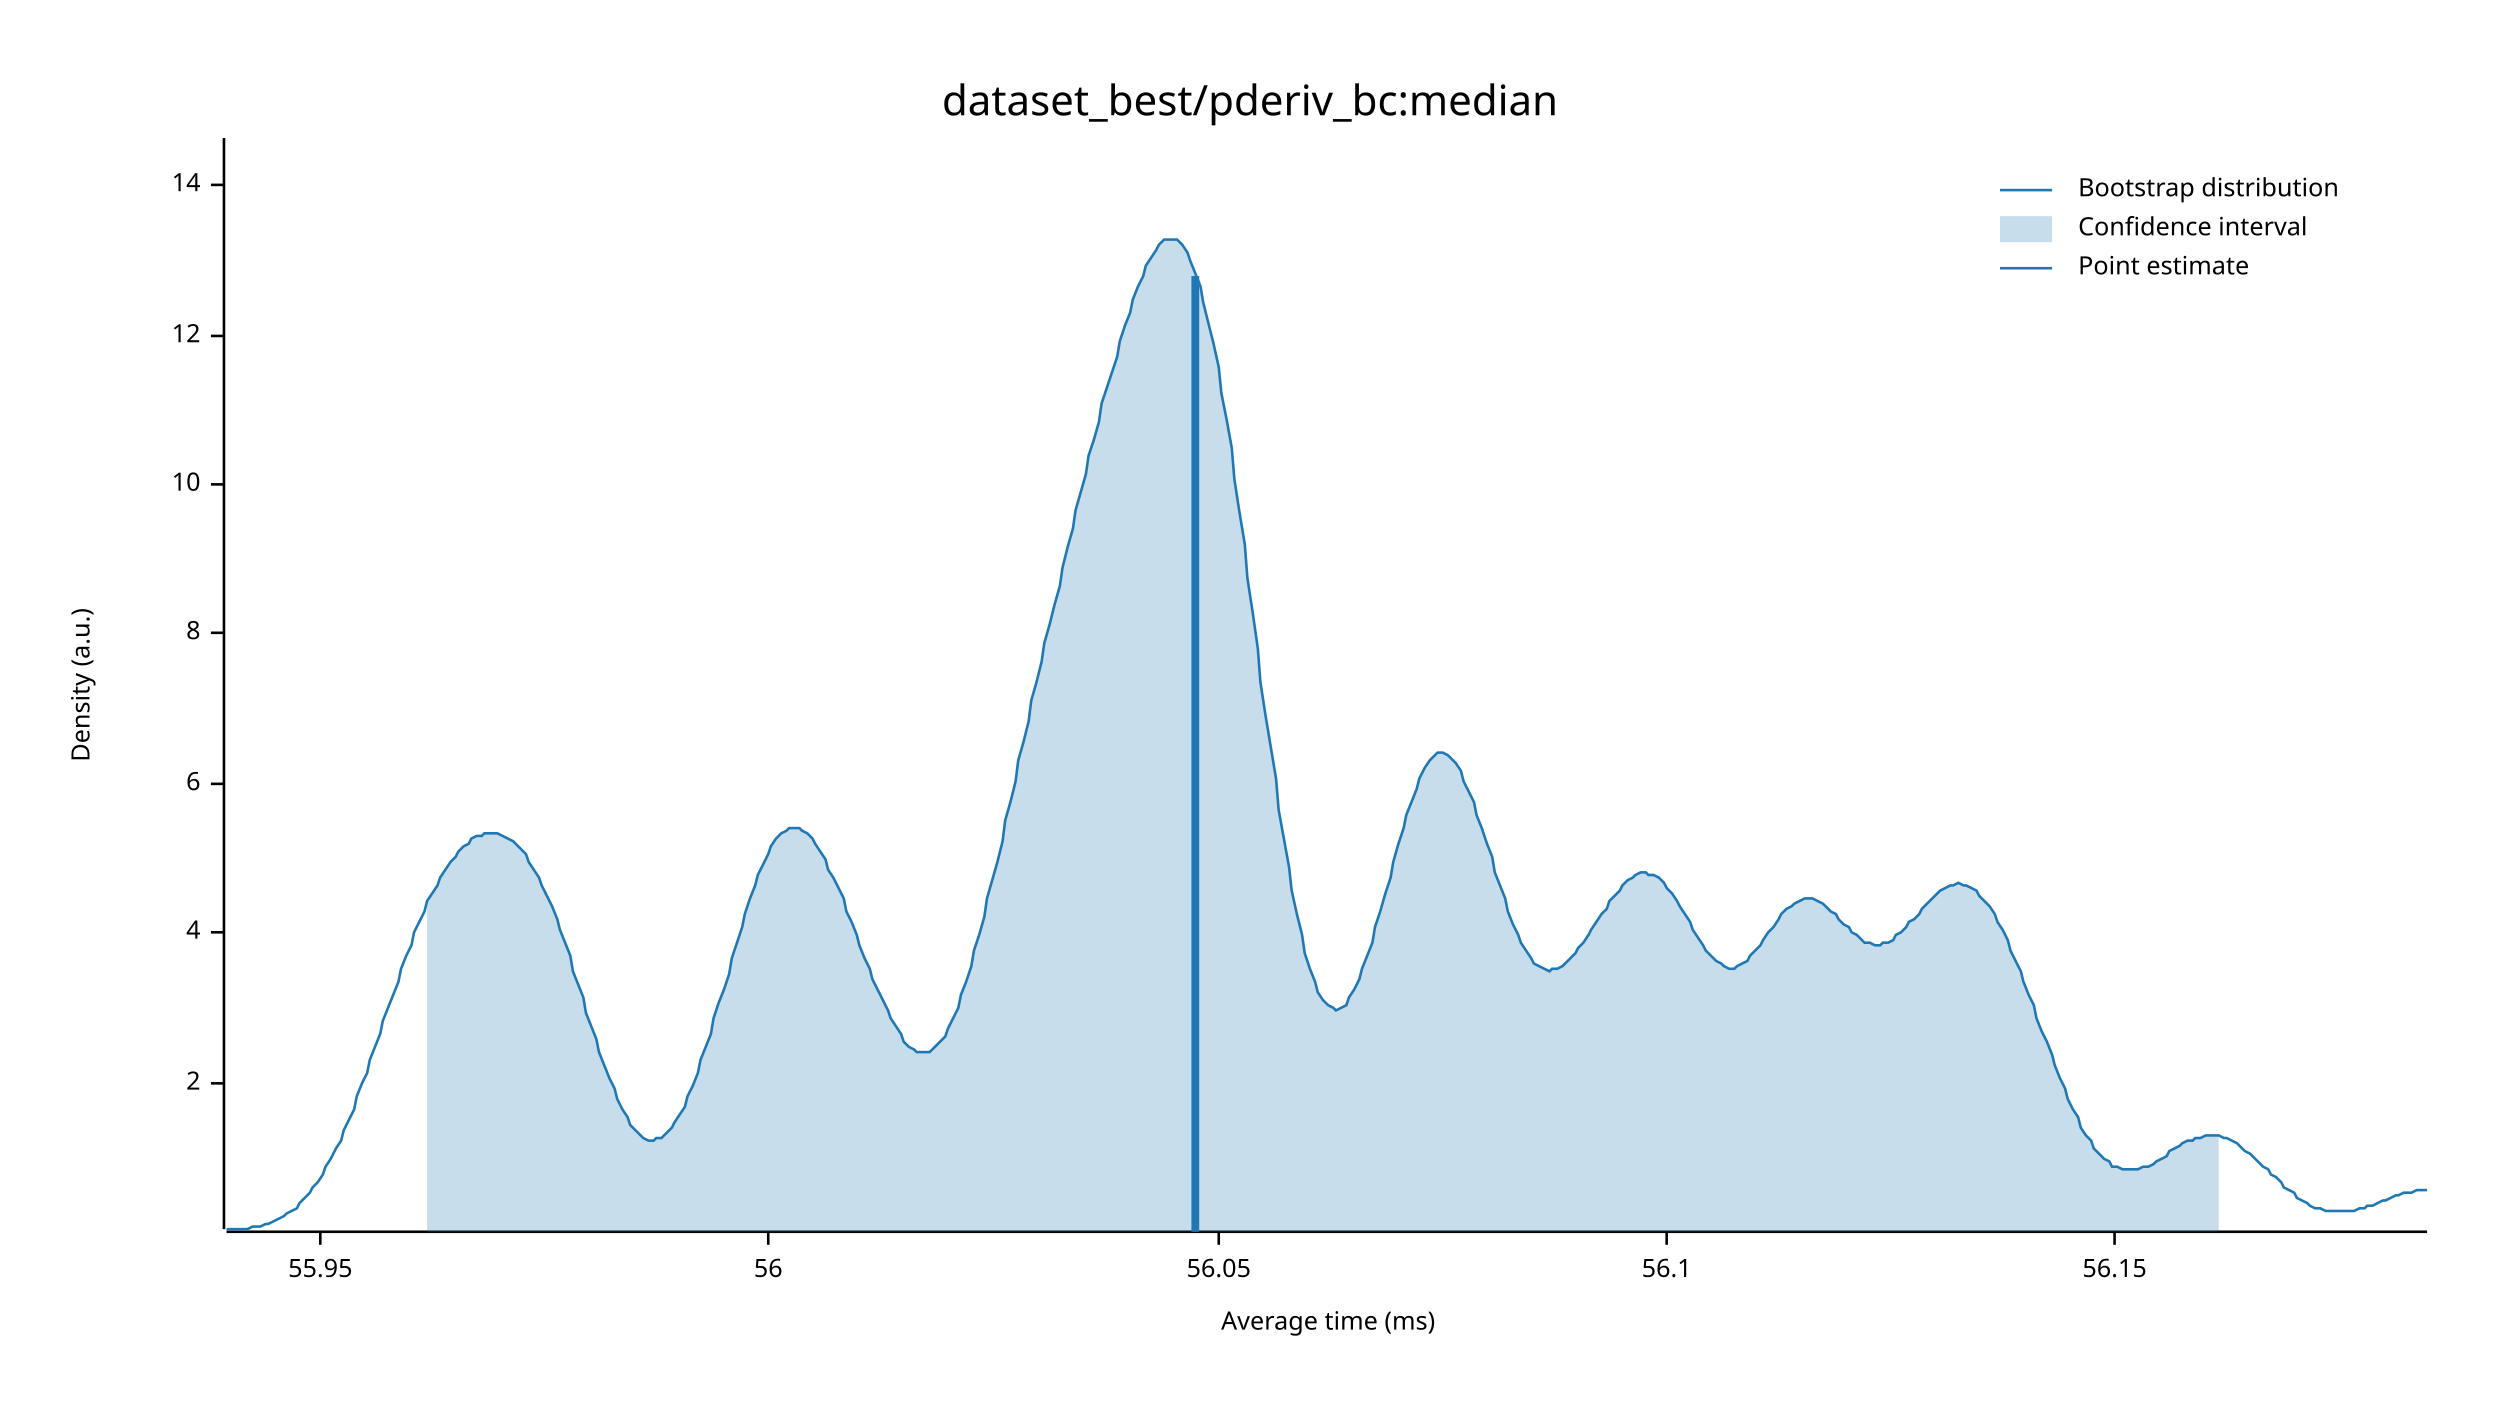
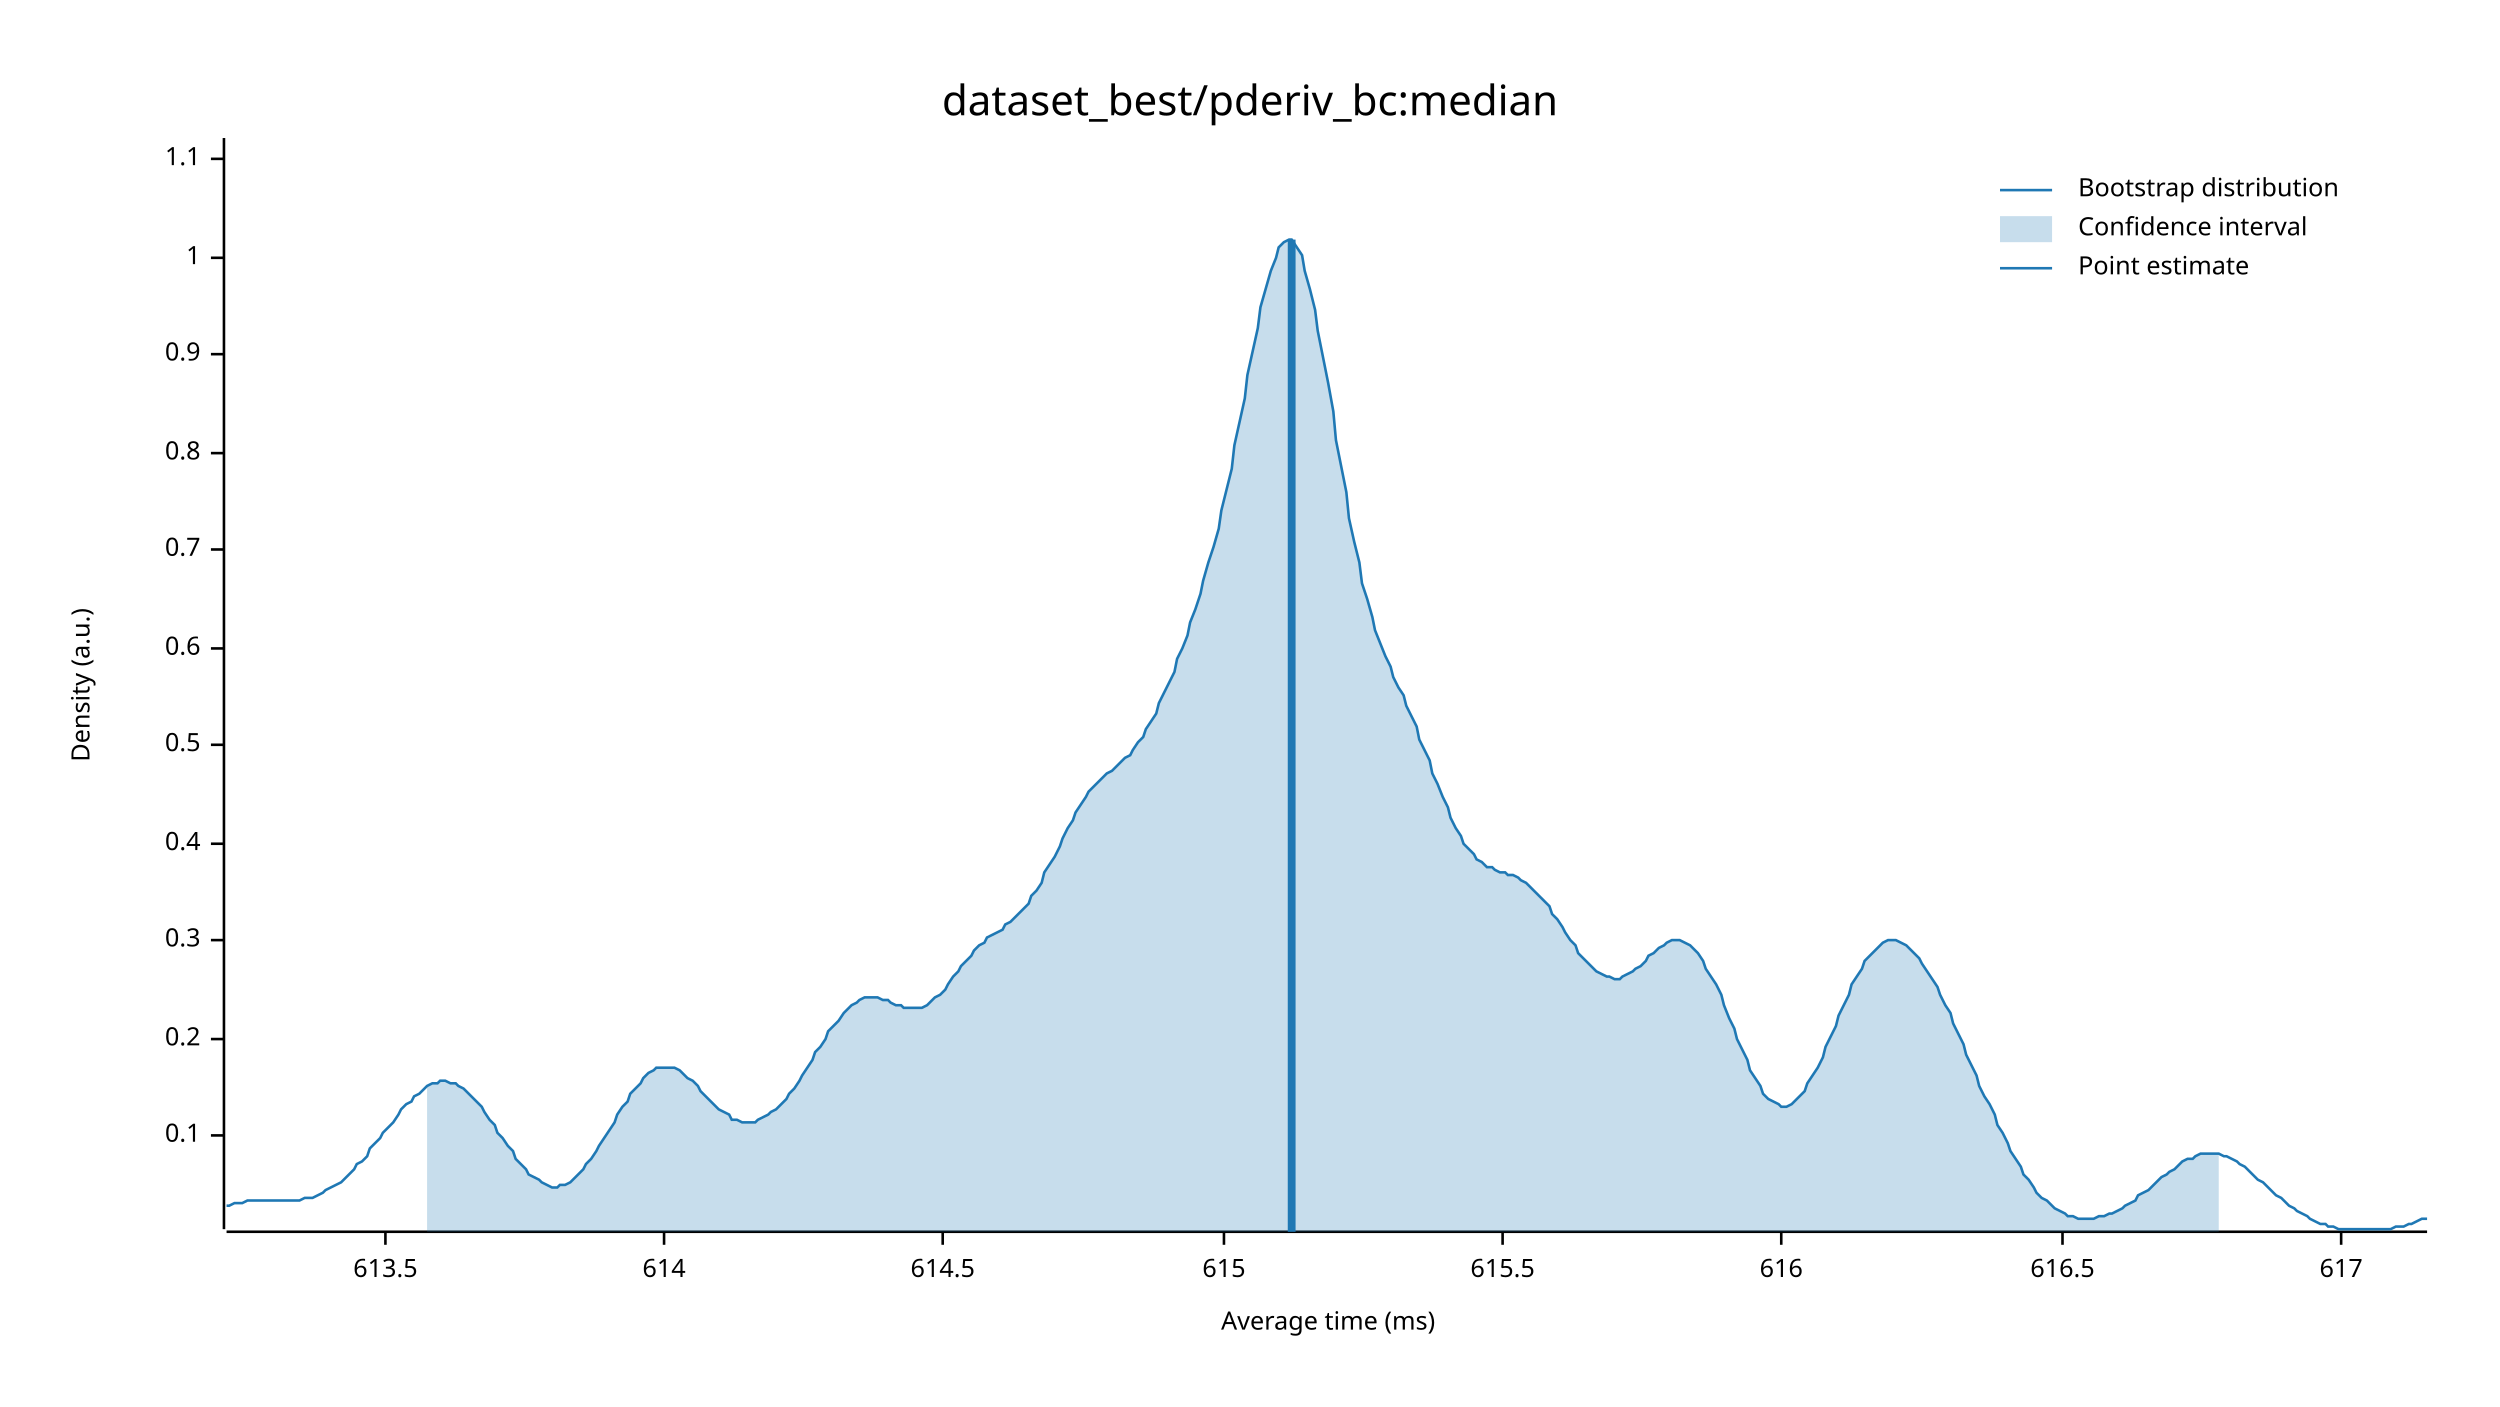
<svg xmlns="http://www.w3.org/2000/svg" width="960" height="540" viewBox="0 0 960 540">
  <text x="480" y="32" dy="0.76em" text-anchor="middle" font-family="sans-serif" font-size="16.129" opacity="1" fill="#000000">
dataset_best/pderiv_bc:median
</text>
  <text x="27" y="263" dy="0.76em" text-anchor="middle" font-family="sans-serif" font-size="9.677" opacity="1" fill="#000000" transform="rotate(270, 27, 263)">
Density (a.u.)
</text>
  <text x="510" y="513" dy="-0.5ex" text-anchor="middle" font-family="sans-serif" font-size="9.677" opacity="1" fill="#000000">
Average time (ms)
</text>
  <polyline fill="none" opacity="1" stroke="#000000" stroke-width="1" points="86,53 86,472 " />
-   <text x="77" y="416" dy="0.5ex" text-anchor="end" font-family="sans-serif" font-size="9.677" opacity="1" fill="#000000">
- 2
+   <text x="77" y="436" dy="0.5ex" text-anchor="end" font-family="sans-serif" font-size="9.677" opacity="1" fill="#000000">
+ 0.1
</text>
-   <polyline fill="none" opacity="1" stroke="#000000" stroke-width="1" points="81,416 86,416 " />
-   <text x="77" y="358" dy="0.5ex" text-anchor="end" font-family="sans-serif" font-size="9.677" opacity="1" fill="#000000">
- 4
+   <polyline fill="none" opacity="1" stroke="#000000" stroke-width="1" points="81,436 86,436 " />
+   <text x="77" y="399" dy="0.5ex" text-anchor="end" font-family="sans-serif" font-size="9.677" opacity="1" fill="#000000">
+ 0.2
</text>
-   <polyline fill="none" opacity="1" stroke="#000000" stroke-width="1" points="81,358 86,358 " />
-   <text x="77" y="301" dy="0.5ex" text-anchor="end" font-family="sans-serif" font-size="9.677" opacity="1" fill="#000000">
- 6
+   <polyline fill="none" opacity="1" stroke="#000000" stroke-width="1" points="81,399 86,399 " />
+   <text x="77" y="361" dy="0.5ex" text-anchor="end" font-family="sans-serif" font-size="9.677" opacity="1" fill="#000000">
+ 0.3
</text>
-   <polyline fill="none" opacity="1" stroke="#000000" stroke-width="1" points="81,301 86,301 " />
-   <text x="77" y="243" dy="0.5ex" text-anchor="end" font-family="sans-serif" font-size="9.677" opacity="1" fill="#000000">
- 8
+   <polyline fill="none" opacity="1" stroke="#000000" stroke-width="1" points="81,361 86,361 " />
+   <text x="77" y="324" dy="0.5ex" text-anchor="end" font-family="sans-serif" font-size="9.677" opacity="1" fill="#000000">
+ 0.4
</text>
-   <polyline fill="none" opacity="1" stroke="#000000" stroke-width="1" points="81,243 86,243 " />
-   <text x="77" y="186" dy="0.5ex" text-anchor="end" font-family="sans-serif" font-size="9.677" opacity="1" fill="#000000">
- 10
+   <polyline fill="none" opacity="1" stroke="#000000" stroke-width="1" points="81,324 86,324 " />
+   <text x="77" y="286" dy="0.5ex" text-anchor="end" font-family="sans-serif" font-size="9.677" opacity="1" fill="#000000">
+ 0.5
</text>
-   <polyline fill="none" opacity="1" stroke="#000000" stroke-width="1" points="81,186 86,186 " />
-   <text x="77" y="129" dy="0.5ex" text-anchor="end" font-family="sans-serif" font-size="9.677" opacity="1" fill="#000000">
- 12
+   <polyline fill="none" opacity="1" stroke="#000000" stroke-width="1" points="81,286 86,286 " />
+   <text x="77" y="249" dy="0.5ex" text-anchor="end" font-family="sans-serif" font-size="9.677" opacity="1" fill="#000000">
+ 0.6
</text>
-   <polyline fill="none" opacity="1" stroke="#000000" stroke-width="1" points="81,129 86,129 " />
-   <text x="77" y="71" dy="0.5ex" text-anchor="end" font-family="sans-serif" font-size="9.677" opacity="1" fill="#000000">
- 14
+   <polyline fill="none" opacity="1" stroke="#000000" stroke-width="1" points="81,249 86,249 " />
+   <text x="77" y="211" dy="0.5ex" text-anchor="end" font-family="sans-serif" font-size="9.677" opacity="1" fill="#000000">
+ 0.7
</text>
-   <polyline fill="none" opacity="1" stroke="#000000" stroke-width="1" points="81,71 86,71 " />
+   <polyline fill="none" opacity="1" stroke="#000000" stroke-width="1" points="81,211 86,211 " />
+   <text x="77" y="174" dy="0.5ex" text-anchor="end" font-family="sans-serif" font-size="9.677" opacity="1" fill="#000000">
+ 0.8
+ </text>
+   <polyline fill="none" opacity="1" stroke="#000000" stroke-width="1" points="81,174 86,174 " />
+   <text x="77" y="136" dy="0.5ex" text-anchor="end" font-family="sans-serif" font-size="9.677" opacity="1" fill="#000000">
+ 0.9
+ </text>
+   <polyline fill="none" opacity="1" stroke="#000000" stroke-width="1" points="81,136 86,136 " />
+   <text x="77" y="99" dy="0.5ex" text-anchor="end" font-family="sans-serif" font-size="9.677" opacity="1" fill="#000000">
+ 1
+ </text>
+   <polyline fill="none" opacity="1" stroke="#000000" stroke-width="1" points="81,99 86,99 " />
+   <text x="77" y="61" dy="0.5ex" text-anchor="end" font-family="sans-serif" font-size="9.677" opacity="1" fill="#000000">
+ 1.1
+ </text>
+   <polyline fill="none" opacity="1" stroke="#000000" stroke-width="1" points="81,61 86,61 " />
  <polyline fill="none" opacity="1" stroke="#000000" stroke-width="1" points="87,473 932,473 " />
-   <text x="123" y="483" dy="0.76em" text-anchor="middle" font-family="sans-serif" font-size="9.677" opacity="1" fill="#000000">
- 55.95
+   <text x="148" y="483" dy="0.76em" text-anchor="middle" font-family="sans-serif" font-size="9.677" opacity="1" fill="#000000">
+ 613.5
</text>
-   <polyline fill="none" opacity="1" stroke="#000000" stroke-width="1" points="123,473 123,478 " />
-   <text x="295" y="483" dy="0.76em" text-anchor="middle" font-family="sans-serif" font-size="9.677" opacity="1" fill="#000000">
- 56
+   <polyline fill="none" opacity="1" stroke="#000000" stroke-width="1" points="148,473 148,478 " />
+   <text x="255" y="483" dy="0.76em" text-anchor="middle" font-family="sans-serif" font-size="9.677" opacity="1" fill="#000000">
+ 614
</text>
-   <polyline fill="none" opacity="1" stroke="#000000" stroke-width="1" points="295,473 295,478 " />
-   <text x="468" y="483" dy="0.76em" text-anchor="middle" font-family="sans-serif" font-size="9.677" opacity="1" fill="#000000">
- 56.05
+   <polyline fill="none" opacity="1" stroke="#000000" stroke-width="1" points="255,473 255,478 " />
+   <text x="362" y="483" dy="0.76em" text-anchor="middle" font-family="sans-serif" font-size="9.677" opacity="1" fill="#000000">
+ 614.5
</text>
-   <polyline fill="none" opacity="1" stroke="#000000" stroke-width="1" points="468,473 468,478 " />
-   <text x="640" y="483" dy="0.76em" text-anchor="middle" font-family="sans-serif" font-size="9.677" opacity="1" fill="#000000">
- 56.1
+   <polyline fill="none" opacity="1" stroke="#000000" stroke-width="1" points="362,473 362,478 " />
+   <text x="470" y="483" dy="0.76em" text-anchor="middle" font-family="sans-serif" font-size="9.677" opacity="1" fill="#000000">
+ 615
</text>
-   <polyline fill="none" opacity="1" stroke="#000000" stroke-width="1" points="640,473 640,478 " />
-   <text x="812" y="483" dy="0.76em" text-anchor="middle" font-family="sans-serif" font-size="9.677" opacity="1" fill="#000000">
- 56.15
+   <polyline fill="none" opacity="1" stroke="#000000" stroke-width="1" points="470,473 470,478 " />
+   <text x="577" y="483" dy="0.76em" text-anchor="middle" font-family="sans-serif" font-size="9.677" opacity="1" fill="#000000">
+ 615.5
</text>
-   <polyline fill="none" opacity="1" stroke="#000000" stroke-width="1" points="812,473 812,478 " />
-   <polyline fill="none" opacity="1" stroke="#1F78B4" stroke-width="1" points="87,472 88,472 90,472 92,472 93,472 95,472 97,471 98,471 100,471 102,470 103,470 105,469 107,468 109,467 110,466 112,465 114,464 115,462 117,460 119,458 120,456 122,454 124,451 125,448 127,445 129,441 131,438 132,434 134,430 136,426 137,421 139,416 141,412 142,407 144,402 146,397 147,392 149,387 151,382 153,377 154,372 156,367 158,363 159,358 161,354 163,350 164,346 166,343 168,340 169,337 171,334 173,331 175,329 176,327 178,325 180,324 181,322 183,321 185,321 186,320 188,320 190,320 191,320 193,321 195,322 197,323 198,324 200,326 202,328 203,331 205,334 207,337 208,340 210,344 212,348 214,353 215,357 217,362 219,367 220,373 222,378 224,383 225,389 227,394 229,399 230,404 232,409 234,414 236,418 237,422 239,426 241,429 242,432 244,434 246,436 247,437 249,438 251,438 252,437 254,437 256,435 258,433 259,431 261,428 263,425 264,421 266,417 268,412 269,407 271,402 273,397 274,391 276,385 278,380 280,374 281,368 283,362 285,356 286,351 288,345 290,340 291,336 293,332 295,328 296,325 298,322 300,320 302,319 303,318 305,318 307,318 308,319 310,320 312,322 313,324 315,327 317,330 318,334 320,337 322,341 324,345 325,350 327,354 329,359 330,363 332,368 334,372 335,376 337,380 339,384 341,388 342,391 344,394 346,397 347,400 349,402 351,403 352,404 354,404 356,404 357,404 359,402 361,400 363,398 364,395 366,391 368,387 369,382 371,377 373,371 374,365 376,359 378,352 379,345 381,338 383,331 385,323 386,315 388,308 390,300 391,292 393,285 395,277 396,269 398,262 400,254 401,247 403,240 405,232 407,225 408,218 410,210 412,203 413,196 415,189 417,182 418,175 420,169 422,162 423,155 425,149 427,143 429,137 430,131 432,125 434,120 435,115 437,110 439,106 440,102 442,99 444,96 445,94 447,92 449,92 451,92 452,92 454,94 456,97 457,100 459,105 461,110 462,116 464,124 466,132 468,141 469,151 471,161 473,172 474,184 476,197 478,209 479,222 481,235 483,249 484,262 486,275 488,287 490,299 491,311 493,322 495,333 496,342 498,351 500,359 501,366 503,372 505,377 506,381 508,384 510,386 512,387 513,388 515,387 517,386 518,383 520,380 522,376 523,372 525,367 527,362 528,356 530,350 532,343 534,337 535,331 537,324 539,318 540,313 542,308 544,303 545,299 547,295 549,292 550,291 552,289 554,289 556,290 557,291 559,293 561,296 562,300 564,304 566,308 567,313 569,318 571,324 573,329 574,335 576,340 578,345 579,350 581,355 583,359 584,362 586,365 588,368 589,370 591,371 593,372 595,373 596,372 598,372 600,371 601,370 603,368 605,366 606,364 608,362 610,359 611,357 613,354 615,351 617,349 618,346 620,344 622,342 623,340 625,338 627,337 628,336 630,335 632,335 633,336 635,336 637,337 639,339 640,341 642,343 644,346 645,348 647,351 649,354 650,357 652,360 654,363 655,365 657,367 659,369 661,370 662,371 664,372 666,372 667,371 669,370 671,369 672,367 674,365 676,363 677,361 679,358 681,356 683,353 684,351 686,349 688,348 689,347 691,346 693,345 694,345 696,345 698,346 700,347 701,348 703,350 705,351 706,353 708,355 710,356 711,358 713,359 715,361 716,362 718,362 720,363 722,363 723,362 725,362 727,361 728,359 730,358 732,356 733,354 735,353 737,351 738,349 740,347 742,345 744,343 745,342 747,341 749,340 750,340 752,339 754,340 755,340 757,341 759,342 760,344 762,346 764,348 766,351 767,354 769,357 771,361 772,365 774,369 776,373 777,377 779,382 781,386 782,391 784,396 786,400 788,405 789,409 791,414 793,418 794,422 796,426 798,429 799,433 801,436 803,438 804,441 806,443 808,445 810,446 811,448 813,448 815,449 816,449 818,449 820,449 821,449 823,448 825,448 827,447 828,446 830,445 832,444 833,442 835,441 837,440 838,439 840,438 842,438 843,437 845,437 847,436 849,436 850,436 852,436 854,437 855,437 857,438 859,439 860,440 862,442 864,443 865,444 867,446 869,448 871,449 872,451 874,452 876,454 877,456 879,457 881,458 882,460 884,461 886,462 887,463 889,464 891,464 893,465 894,465 896,465 898,465 899,465 901,465 903,465 904,465 906,464 908,464 909,463 911,463 913,462 915,461 916,461 918,460 920,459 921,459 923,458 925,458 926,458 928,457 930,457 932,457 " />
-   <polygon opacity="0.25" fill="#1F78B4" points="164,346 166,343 168,340 169,337 171,334 173,331 175,329 176,327 178,325 180,324 181,322 183,321 185,321 186,320 188,320 190,320 191,320 193,321 195,322 197,323 198,324 200,326 202,328 203,331 205,334 207,337 208,340 210,344 212,348 214,353 215,357 217,362 219,367 220,373 222,378 224,383 225,389 227,394 229,399 230,404 232,409 234,414 236,418 237,422 239,426 241,429 242,432 244,434 246,436 247,437 249,438 251,438 252,437 254,437 256,435 258,433 259,431 261,428 263,425 264,421 266,417 268,412 269,407 271,402 273,397 274,391 276,385 278,380 280,374 281,368 283,362 285,356 286,351 288,345 290,340 291,336 293,332 295,328 296,325 298,322 300,320 302,319 303,318 305,318 307,318 308,319 310,320 312,322 313,324 315,327 317,330 318,334 320,337 322,341 324,345 325,350 327,354 329,359 330,363 332,368 334,372 335,376 337,380 339,384 341,388 342,391 344,394 346,397 347,400 349,402 351,403 352,404 354,404 356,404 357,404 359,402 361,400 363,398 364,395 366,391 368,387 369,382 371,377 373,371 374,365 376,359 378,352 379,345 381,338 383,331 385,323 386,315 388,308 390,300 391,292 393,285 395,277 396,269 398,262 400,254 401,247 403,240 405,232 407,225 408,218 410,210 412,203 413,196 415,189 417,182 418,175 420,169 422,162 423,155 425,149 427,143 429,137 430,131 432,125 434,120 435,115 437,110 439,106 440,102 442,99 444,96 445,94 447,92 449,92 451,92 452,92 454,94 456,97 457,100 459,105 461,110 462,116 464,124 466,132 468,141 469,151 471,161 473,172 474,184 476,197 478,209 479,222 481,235 483,249 484,262 486,275 488,287 490,299 491,311 493,322 495,333 496,342 498,351 500,359 501,366 503,372 505,377 506,381 508,384 510,386 512,387 513,388 515,387 517,386 518,383 520,380 522,376 523,372 525,367 527,362 528,356 530,350 532,343 534,337 535,331 537,324 539,318 540,313 542,308 544,303 545,299 547,295 549,292 550,291 552,289 554,289 556,290 557,291 559,293 561,296 562,300 564,304 566,308 567,313 569,318 571,324 573,329 574,335 576,340 578,345 579,350 581,355 583,359 584,362 586,365 588,368 589,370 591,371 593,372 595,373 596,372 598,372 600,371 601,370 603,368 605,366 606,364 608,362 610,359 611,357 613,354 615,351 617,349 618,346 620,344 622,342 623,340 625,338 627,337 628,336 630,335 632,335 633,336 635,336 637,337 639,339 640,341 642,343 644,346 645,348 647,351 649,354 650,357 652,360 654,363 655,365 657,367 659,369 661,370 662,371 664,372 666,372 667,371 669,370 671,369 672,367 674,365 676,363 677,361 679,358 681,356 683,353 684,351 686,349 688,348 689,347 691,346 693,345 694,345 696,345 698,346 700,347 701,348 703,350 705,351 706,353 708,355 710,356 711,358 713,359 715,361 716,362 718,362 720,363 722,363 723,362 725,362 727,361 728,359 730,358 732,356 733,354 735,353 737,351 738,349 740,347 742,345 744,343 745,342 747,341 749,340 750,340 752,339 754,340 755,340 757,341 759,342 760,344 762,346 764,348 766,351 767,354 769,357 771,361 772,365 774,369 776,373 777,377 779,382 781,386 782,391 784,396 786,400 788,405 789,409 791,414 793,418 794,422 796,426 798,429 799,433 801,436 803,438 804,441 806,443 808,445 810,446 811,448 813,448 815,449 816,449 818,449 820,449 821,449 823,448 825,448 827,447 828,446 830,445 832,444 833,442 835,441 837,440 838,439 840,438 842,438 843,437 845,437 847,436 849,436 850,436 852,436 852,473 164,473 " />
-   <polyline fill="none" opacity="1" stroke="#1F78B4" stroke-width="3" points="459,473 459,106 " />
+   <polyline fill="none" opacity="1" stroke="#000000" stroke-width="1" points="577,473 577,478 " />
+   <text x="684" y="483" dy="0.76em" text-anchor="middle" font-family="sans-serif" font-size="9.677" opacity="1" fill="#000000">
+ 616
+ </text>
+   <polyline fill="none" opacity="1" stroke="#000000" stroke-width="1" points="684,473 684,478 " />
+   <text x="792" y="483" dy="0.76em" text-anchor="middle" font-family="sans-serif" font-size="9.677" opacity="1" fill="#000000">
+ 616.5
+ </text>
+   <polyline fill="none" opacity="1" stroke="#000000" stroke-width="1" points="792,473 792,478 " />
+   <text x="899" y="483" dy="0.76em" text-anchor="middle" font-family="sans-serif" font-size="9.677" opacity="1" fill="#000000">
+ 617
+ </text>
+   <polyline fill="none" opacity="1" stroke="#000000" stroke-width="1" points="899,473 899,478 " />
+   <polyline fill="none" opacity="1" stroke="#1F78B4" stroke-width="1" points="87,463 88,463 90,462 92,462 93,462 95,461 97,461 98,461 100,461 102,461 103,461 105,461 107,461 109,461 110,461 112,461 114,461 115,461 117,460 119,460 120,460 122,459 124,458 125,457 127,456 129,455 131,454 132,453 134,451 136,449 137,447 139,446 141,444 142,441 144,439 146,437 147,435 149,433 151,431 153,428 154,426 156,424 158,423 159,421 161,420 163,418 164,417 166,416 168,416 169,415 171,415 173,416 175,416 176,417 178,418 180,420 181,421 183,423 185,425 186,427 188,430 190,432 191,435 193,437 195,440 197,442 198,445 200,447 202,449 203,451 205,452 207,453 208,454 210,455 212,456 214,456 215,455 217,455 219,454 220,453 222,451 224,449 225,447 227,445 229,442 230,440 232,437 234,434 236,431 237,428 239,425 241,423 242,420 244,418 246,416 247,414 249,412 251,411 252,410 254,410 256,410 258,410 259,410 261,411 263,413 264,414 266,415 268,417 269,419 271,421 273,423 274,424 276,426 278,427 280,428 281,430 283,430 285,431 286,431 288,431 290,431 291,430 293,429 295,428 296,427 298,426 300,424 302,422 303,420 305,418 307,415 308,413 310,410 312,407 313,404 315,402 317,399 318,396 320,394 322,392 324,389 325,388 327,386 329,385 330,384 332,383 334,383 335,383 337,383 339,384 341,384 342,385 344,386 346,386 347,387 349,387 351,387 352,387 354,387 356,386 357,385 359,383 361,382 363,380 364,378 366,375 368,373 369,371 371,369 373,367 374,365 376,363 378,362 379,360 381,359 383,358 385,357 386,355 388,354 390,352 391,351 393,349 395,347 396,344 398,342 400,339 401,335 403,332 405,329 407,325 408,322 410,318 412,315 413,312 415,309 417,306 418,304 420,302 422,300 423,299 425,297 427,296 429,294 430,293 432,291 434,290 435,288 437,285 439,283 440,280 442,277 444,274 445,270 447,266 449,262 451,258 452,253 454,249 456,244 457,239 459,234 461,228 462,223 464,216 466,210 468,203 469,196 471,188 473,180 474,171 476,162 478,153 479,144 481,135 483,126 484,118 486,111 488,104 490,99 491,95 493,93 495,92 496,92 498,95 500,98 501,104 503,111 505,119 506,127 508,137 510,147 512,158 513,169 515,179 517,189 518,199 520,208 522,216 523,224 525,230 527,237 528,242 530,247 532,252 534,256 535,260 537,264 539,267 540,271 542,275 544,279 545,284 547,288 549,292 550,297 552,301 554,306 556,310 557,314 559,318 561,321 562,324 564,326 566,328 567,330 569,331 571,333 573,333 574,334 576,335 578,335 579,336 581,336 583,337 584,338 586,339 588,341 589,342 591,344 593,346 595,348 596,351 598,353 600,356 601,358 603,361 605,363 606,366 608,368 610,370 611,371 613,373 615,374 617,375 618,375 620,376 622,376 623,375 625,374 627,373 628,372 630,371 632,369 633,367 635,366 637,364 639,363 640,362 642,361 644,361 645,361 647,362 649,363 650,364 652,366 654,369 655,372 657,375 659,378 661,382 662,386 664,391 666,395 667,399 669,403 671,407 672,411 674,414 676,417 677,420 679,422 681,423 683,424 684,425 686,425 688,424 689,423 691,421 693,419 694,416 696,413 698,410 700,406 701,402 703,398 705,394 706,390 708,386 710,382 711,378 713,375 715,372 716,369 718,367 720,365 722,363 723,362 725,361 727,361 728,361 730,362 732,363 733,364 735,366 737,368 738,370 740,373 742,376 744,379 745,382 747,386 749,389 750,393 752,397 754,401 755,405 757,409 759,413 760,417 762,421 764,424 766,428 767,432 769,435 771,439 772,442 774,445 776,448 777,451 779,453 781,456 782,458 784,460 786,461 788,463 789,464 791,465 793,466 794,467 796,467 798,468 799,468 801,468 803,468 804,468 806,467 808,467 810,466 811,466 813,465 815,464 816,463 818,462 820,461 821,459 823,458 825,457 827,455 828,454 830,452 832,451 833,450 835,449 837,447 838,446 840,445 842,445 843,444 845,443 847,443 849,443 850,443 852,443 854,444 855,444 857,445 859,446 860,447 862,448 864,450 865,451 867,453 869,454 871,456 872,457 874,459 876,460 877,461 879,463 881,464 882,465 884,466 886,467 887,468 889,469 891,470 893,470 894,471 896,471 898,472 899,472 901,472 903,472 904,472 906,472 908,472 909,472 911,472 913,472 915,472 916,472 918,472 920,471 921,471 923,471 925,470 926,470 928,469 930,468 932,468 " />
+   <polygon opacity="0.25" fill="#1F78B4" points="164,417 166,416 168,416 169,415 171,415 173,416 175,416 176,417 178,418 180,420 181,421 183,423 185,425 186,427 188,430 190,432 191,435 193,437 195,440 197,442 198,445 200,447 202,449 203,451 205,452 207,453 208,454 210,455 212,456 214,456 215,455 217,455 219,454 220,453 222,451 224,449 225,447 227,445 229,442 230,440 232,437 234,434 236,431 237,428 239,425 241,423 242,420 244,418 246,416 247,414 249,412 251,411 252,410 254,410 256,410 258,410 259,410 261,411 263,413 264,414 266,415 268,417 269,419 271,421 273,423 274,424 276,426 278,427 280,428 281,430 283,430 285,431 286,431 288,431 290,431 291,430 293,429 295,428 296,427 298,426 300,424 302,422 303,420 305,418 307,415 308,413 310,410 312,407 313,404 315,402 317,399 318,396 320,394 322,392 324,389 325,388 327,386 329,385 330,384 332,383 334,383 335,383 337,383 339,384 341,384 342,385 344,386 346,386 347,387 349,387 351,387 352,387 354,387 356,386 357,385 359,383 361,382 363,380 364,378 366,375 368,373 369,371 371,369 373,367 374,365 376,363 378,362 379,360 381,359 383,358 385,357 386,355 388,354 390,352 391,351 393,349 395,347 396,344 398,342 400,339 401,335 403,332 405,329 407,325 408,322 410,318 412,315 413,312 415,309 417,306 418,304 420,302 422,300 423,299 425,297 427,296 429,294 430,293 432,291 434,290 435,288 437,285 439,283 440,280 442,277 444,274 445,270 447,266 449,262 451,258 452,253 454,249 456,244 457,239 459,234 461,228 462,223 464,216 466,210 468,203 469,196 471,188 473,180 474,171 476,162 478,153 479,144 481,135 483,126 484,118 486,111 488,104 490,99 491,95 493,93 495,92 496,92 498,95 500,98 501,104 503,111 505,119 506,127 508,137 510,147 512,158 513,169 515,179 517,189 518,199 520,208 522,216 523,224 525,230 527,237 528,242 530,247 532,252 534,256 535,260 537,264 539,267 540,271 542,275 544,279 545,284 547,288 549,292 550,297 552,301 554,306 556,310 557,314 559,318 561,321 562,324 564,326 566,328 567,330 569,331 571,333 573,333 574,334 576,335 578,335 579,336 581,336 583,337 584,338 586,339 588,341 589,342 591,344 593,346 595,348 596,351 598,353 600,356 601,358 603,361 605,363 606,366 608,368 610,370 611,371 613,373 615,374 617,375 618,375 620,376 622,376 623,375 625,374 627,373 628,372 630,371 632,369 633,367 635,366 637,364 639,363 640,362 642,361 644,361 645,361 647,362 649,363 650,364 652,366 654,369 655,372 657,375 659,378 661,382 662,386 664,391 666,395 667,399 669,403 671,407 672,411 674,414 676,417 677,420 679,422 681,423 683,424 684,425 686,425 688,424 689,423 691,421 693,419 694,416 696,413 698,410 700,406 701,402 703,398 705,394 706,390 708,386 710,382 711,378 713,375 715,372 716,369 718,367 720,365 722,363 723,362 725,361 727,361 728,361 730,362 732,363 733,364 735,366 737,368 738,370 740,373 742,376 744,379 745,382 747,386 749,389 750,393 752,397 754,401 755,405 757,409 759,413 760,417 762,421 764,424 766,428 767,432 769,435 771,439 772,442 774,445 776,448 777,451 779,453 781,456 782,458 784,460 786,461 788,463 789,464 791,465 793,466 794,467 796,467 798,468 799,468 801,468 803,468 804,468 806,467 808,467 810,466 811,466 813,465 815,464 816,463 818,462 820,461 821,459 823,458 825,457 827,455 828,454 830,452 832,451 833,450 835,449 837,447 838,446 840,445 842,445 843,444 845,443 847,443 849,443 850,443 852,443 852,473 164,473 " />
+   <polyline fill="none" opacity="1" stroke="#1F78B4" stroke-width="3" points="496,473 496,92 " />
  <text x="798" y="68" dy="0.76em" text-anchor="start" font-family="sans-serif" font-size="9.677" opacity="1" fill="#000000">
Bootstrap distribution
</text>
  <text x="798" y="83" dy="0.76em" text-anchor="start" font-family="sans-serif" font-size="9.677" opacity="1" fill="#000000">
Confidence interval
</text>
  <text x="798" y="98" dy="0.76em" text-anchor="start" font-family="sans-serif" font-size="9.677" opacity="1" fill="#000000">
Point estimate
</text>
  <polyline fill="none" opacity="1" stroke="#1F78B4" stroke-width="1" points="768,73 788,73 " />
  <rect x="768" y="83" width="20" height="10" opacity="0.25" fill="#1F78B4" stroke="none" />
  <polyline fill="none" opacity="1" stroke="#1F78B4" stroke-width="1" points="768,103 788,103 " />
</svg>
